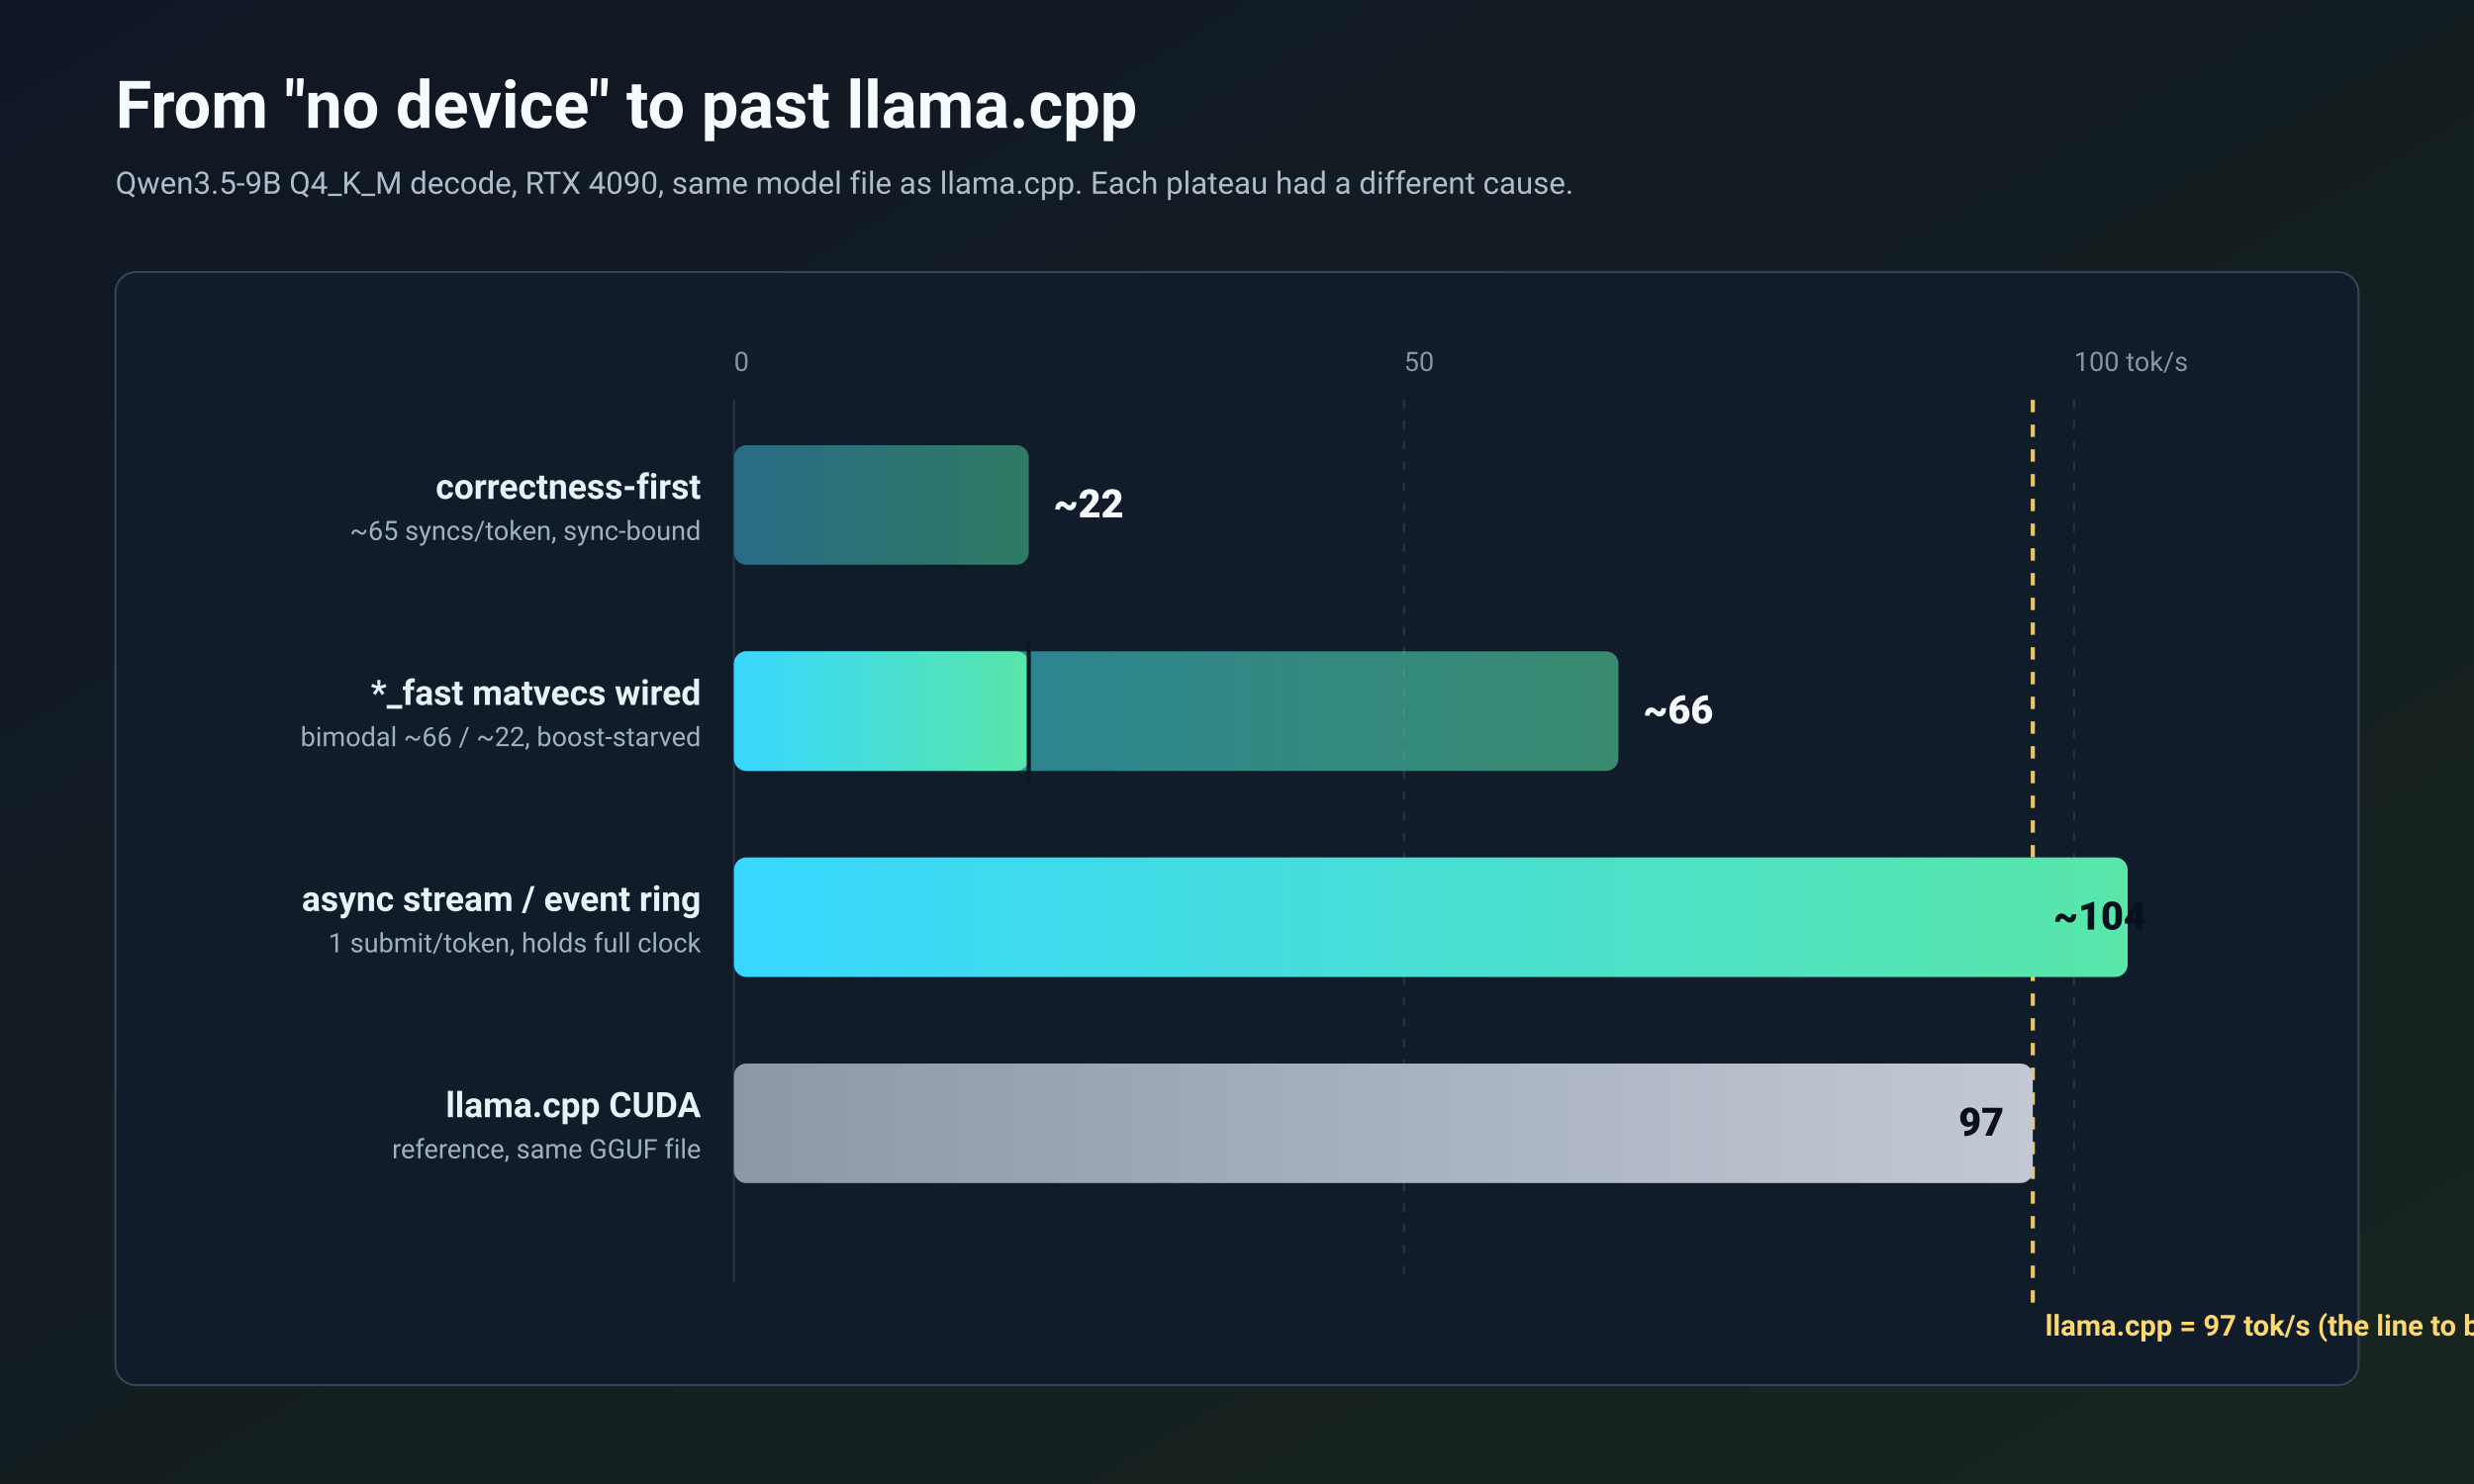
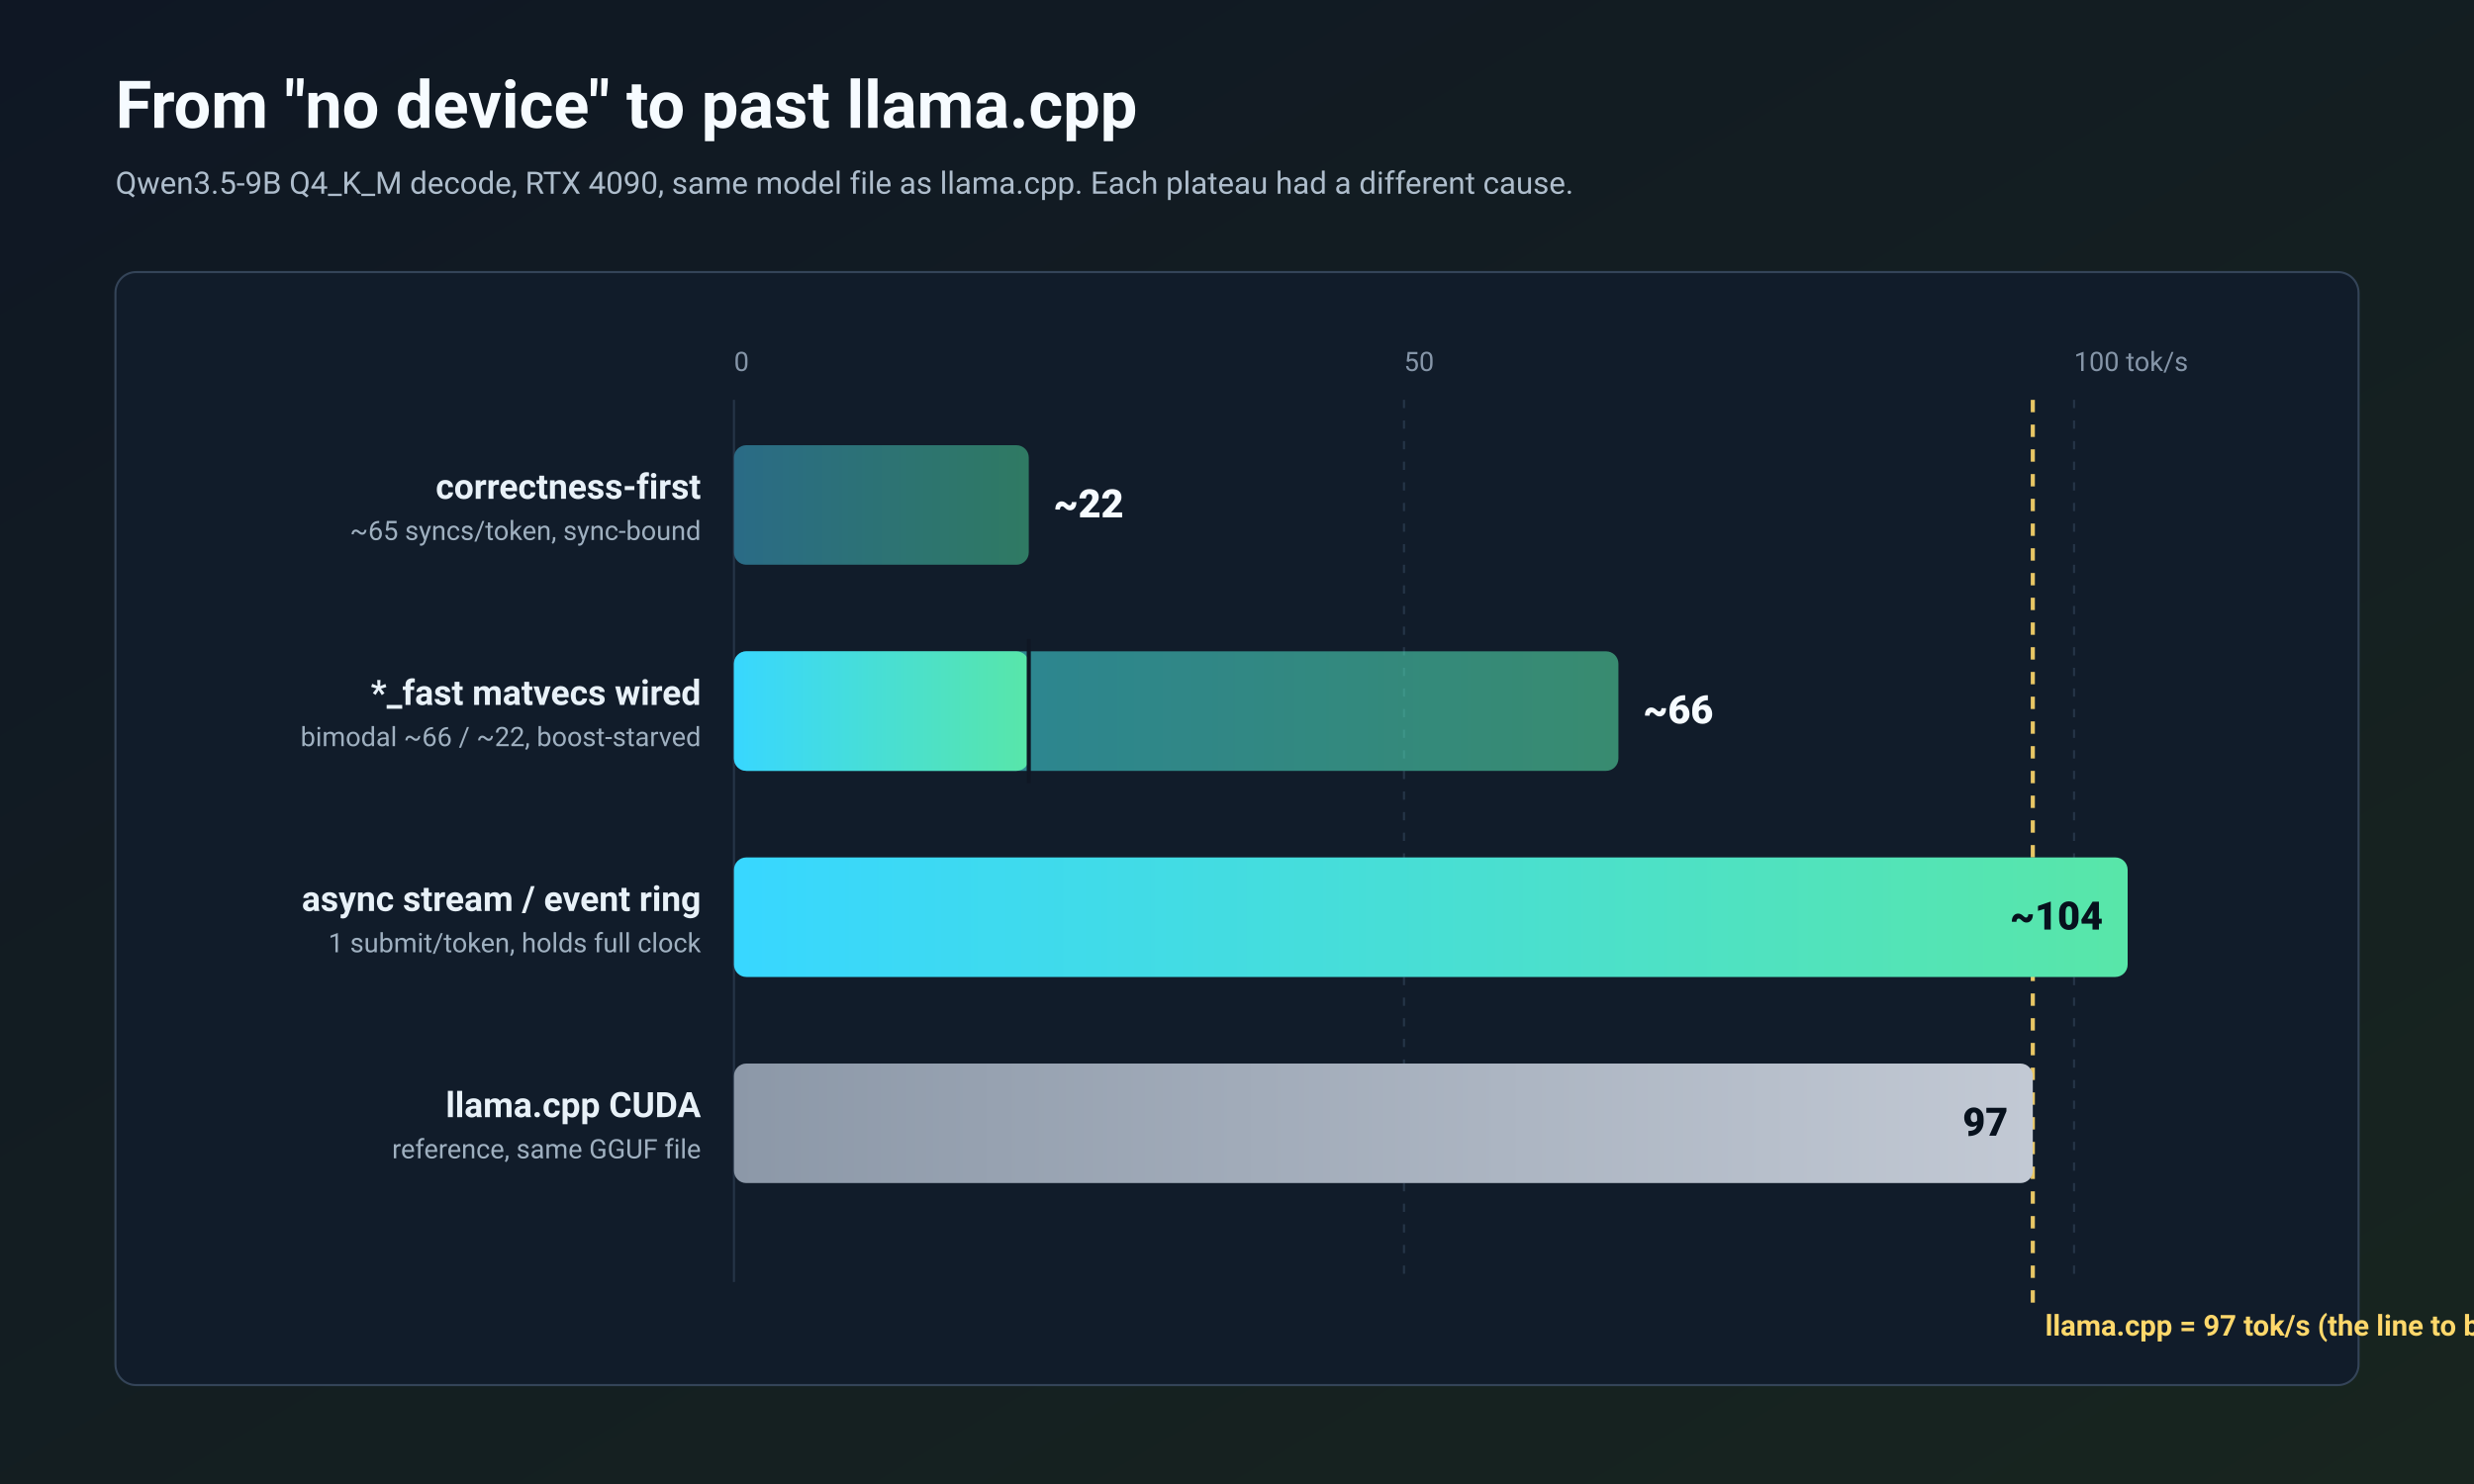
<svg xmlns="http://www.w3.org/2000/svg" viewBox="0 0 1200 720" font-family="ui-sans-serif, system-ui, -apple-system, Segoe UI, Roboto, Arial, sans-serif">
  <defs>
    <linearGradient id="bg" x1="0" y1="0" x2="1" y2="1">
      <stop offset="0" stop-color="#0f1724" />
      <stop offset="1" stop-color="#18251f" />
    </linearGradient>
    <linearGradient id="zinc" x1="0" y1="0" x2="1" y2="0">
      <stop offset="0" stop-color="#38d7ff" />
      <stop offset="1" stop-color="#58e6a9" />
    </linearGradient>
    <linearGradient id="zincmute" x1="0" y1="0" x2="1" y2="0">
      <stop offset="0" stop-color="#2a6b86" />
      <stop offset="1" stop-color="#2f7a63" />
    </linearGradient>
    <linearGradient id="llama" x1="0" y1="0" x2="1" y2="0">
      <stop offset="0" stop-color="#8c98a8" />
      <stop offset="1" stop-color="#c2c9d4" />
    </linearGradient>
    <style>
      .title { fill: #f6fbff; font-size: 32px; font-weight: 780; }
      .subtitle { fill: #aebdcc; font-size: 15px; }
      .axis { fill: #8595a8; font-size: 13px; }
      .label { fill: #e8f1f8; font-size: 17px; font-weight: 720; }
      .sub { fill: #9fb0c0; font-size: 13px; }
      .value { fill: #07111d; font-size: 19px; font-weight: 820; }
      .valueOut { fill: #f6fbff; font-size: 19px; font-weight: 820; }
      .beat { fill: #ffd86b; font-size: 14px; font-weight: 760; }
    </style>
  </defs>
  <rect width="1200" height="720" fill="url(#bg)" />
  <text x="56" y="62" class="title">From "no device" to past llama.cpp</text>
  <text x="56" y="94" class="subtitle">Qwen3.5-9B Q4_K_M decode, RTX 4090, same model file as llama.cpp. Each plateau had a different cause.</text>
  <g transform="translate(56,132)">
    <rect width="1088" height="540" rx="10" fill="#111c2a" stroke="#344458" />
    <g transform="translate(300,70)">
      <text x="0" y="-22" class="axis">0</text>
      <text x="325" y="-22" class="axis">50</text>
      <text x="650" y="-22" class="axis">100 tok/s</text>
      <line x1="0" y1="-8" x2="0" y2="420" stroke="#263548" />
      <line x1="325" y1="-8" x2="325" y2="420" stroke="#263548" stroke-dasharray="4 6" />
      <line x1="650" y1="-8" x2="650" y2="420" stroke="#263548" stroke-dasharray="4 6" />
      <line x1="630" y1="-8" x2="630" y2="430" stroke="#ffd86b" stroke-width="2" stroke-dasharray="6 6" opacity="0.9" />
      <text x="636" y="446" class="beat">llama.cpp = 97 tok/s (the line to beat)</text>
      <rect x="0" y="14" width="143" height="58" rx="6" fill="url(#zincmute)" />
      <text x="155" y="49" class="valueOut">~22</text>
      <text x="-16" y="40" text-anchor="end" class="label">correctness-first</text>
      <text x="-16" y="60" text-anchor="end" class="sub">~65 syncs/token, sync-bound</text>
      <rect x="0" y="114" width="429" height="58" rx="6" fill="url(#zinc)" opacity="0.55" />
      <rect x="0" y="114" width="143" height="58" rx="6" fill="url(#zinc)" />
      <line x1="143" y1="108" x2="143" y2="178" stroke="#0f1724" stroke-width="2" />
      <text x="441" y="149" class="valueOut">~66</text>
      <text x="-16" y="140" text-anchor="end" class="label">*_fast matvecs wired</text>
      <text x="-16" y="160" text-anchor="end" class="sub">bimodal ~66 / ~22, boost-starved</text>
      <rect x="0" y="214" width="676" height="58" rx="6" fill="url(#zinc)" />
-       <text x="640" y="249" class="value">~104</text>
+       <text x="664" y="249" text-anchor="end" class="value">~104</text>
      <text x="-16" y="240" text-anchor="end" class="label">async stream / event ring</text>
      <text x="-16" y="260" text-anchor="end" class="sub">1 submit/token, holds full clock</text>
      <rect x="0" y="314" width="630" height="58" rx="6" fill="url(#llama)" />
-       <text x="594" y="349" class="value">97</text>
+       <text x="618" y="349" text-anchor="end" class="value">97</text>
      <text x="-16" y="340" text-anchor="end" class="label">llama.cpp CUDA</text>
      <text x="-16" y="360" text-anchor="end" class="sub">reference, same GGUF file</text>
    </g>
  </g>
</svg>
